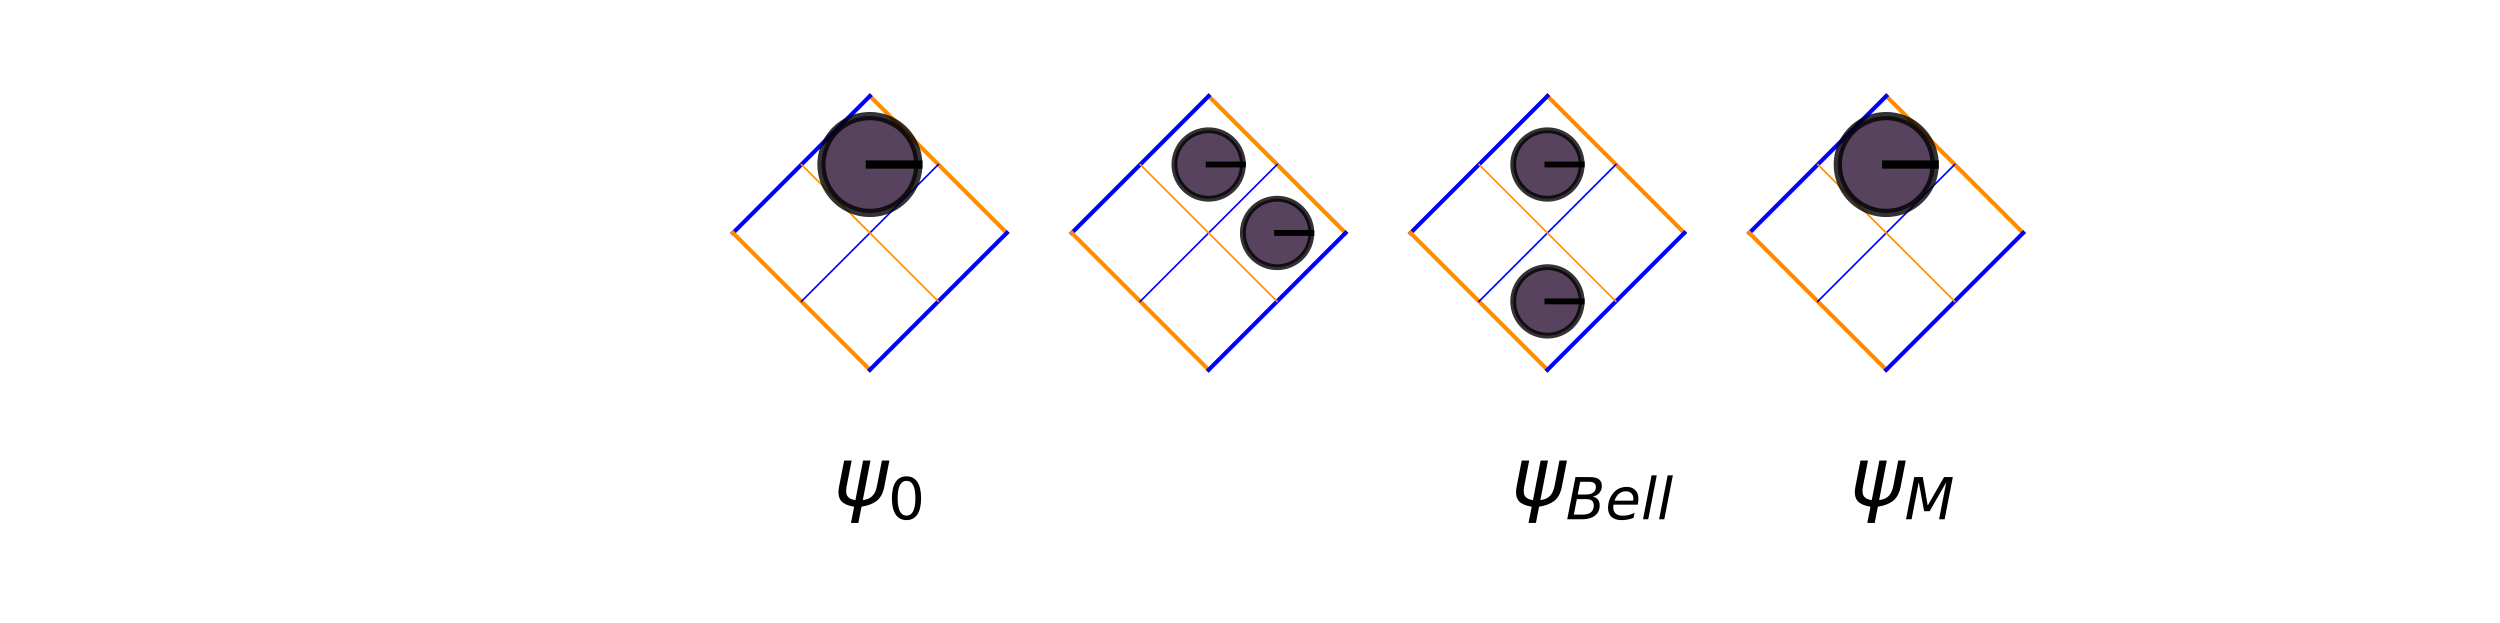
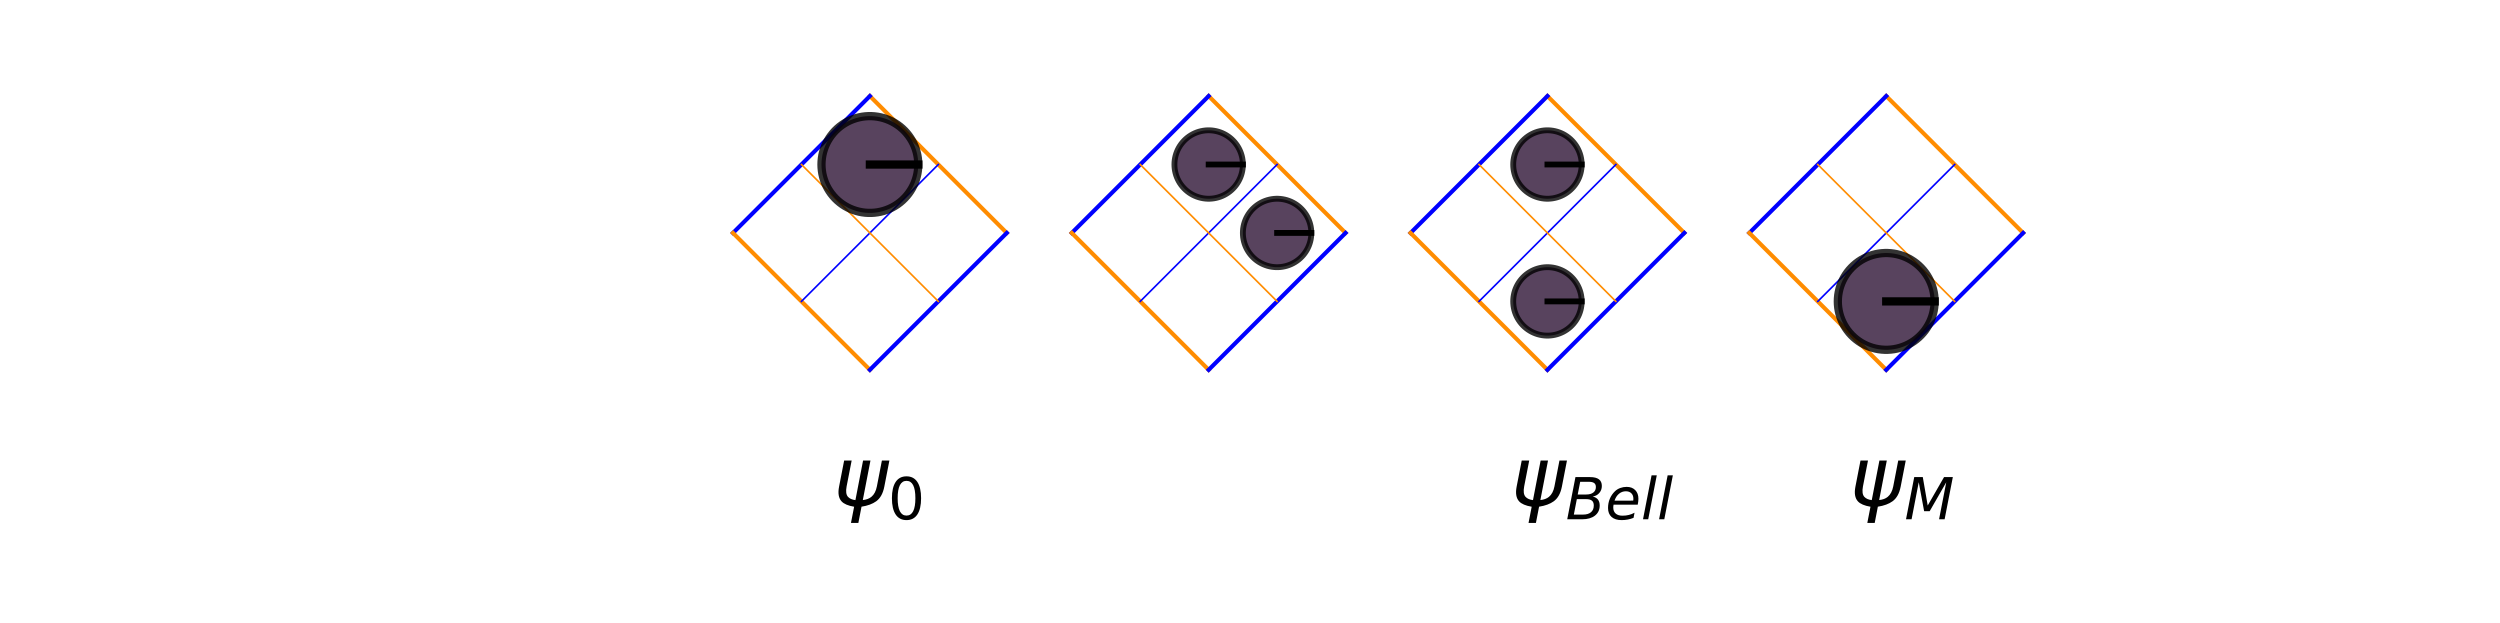
<svg xmlns="http://www.w3.org/2000/svg" xmlns:xlink="http://www.w3.org/1999/xlink" height="75.3pt" version="1.1" viewBox="0 0 302.4 75.3" width="302.4pt">
  <defs>
    <style type="text/css">*{stroke-linecap:butt;stroke-linejoin:round;}</style>
  </defs>
  <g id="figure_1">
    <g id="patch_1">
      <path d="M 0 75.3  L 302.4 75.3  L 302.4 0  L 0 0  z " style="fill:none;" />
    </g>
    <g id="axes_1">
      <g id="line2d_1">
-         <path clip-path="url(#p2b86198933)" d="M 121.778 28.178  L 105.22 11.62  " style="fill:none;stroke:#ff8c00;stroke-linecap:square;stroke-width:0.5;" />
+         <path clip-path="url(#p9f65db9596)" d="M 121.778 28.178  L 105.22 11.62  " style="fill:none;stroke:#ff8c00;stroke-linecap:square;stroke-width:0.5;" />
      </g>
      <g id="line2d_2">
-         <path clip-path="url(#p2b86198933)" d="M 105.22 11.62  L 88.662 28.178  " style="fill:none;stroke:#0000ff;stroke-linecap:square;stroke-width:0.5;" />
+         <path clip-path="url(#p9f65db9596)" d="M 105.22 11.62  L 88.662 28.178  " style="fill:none;stroke:#0000ff;stroke-linecap:square;stroke-width:0.5;" />
      </g>
      <g id="line2d_3">
-         <path clip-path="url(#p2b86198933)" d="M 88.662 28.178  L 105.22 44.736  " style="fill:none;stroke:#ff8c00;stroke-linecap:square;stroke-width:0.5;" />
+         <path clip-path="url(#p9f65db9596)" d="M 88.662 28.178  L 105.22 44.736  " style="fill:none;stroke:#ff8c00;stroke-linecap:square;stroke-width:0.5;" />
      </g>
      <g id="line2d_4">
-         <path clip-path="url(#p2b86198933)" d="M 105.22 44.736  L 121.778 28.178  " style="fill:none;stroke:#0000ff;stroke-linecap:square;stroke-width:0.5;" />
+         <path clip-path="url(#p9f65db9596)" d="M 105.22 44.736  L 121.778 28.178  " style="fill:none;stroke:#0000ff;stroke-linecap:square;stroke-width:0.5;" />
      </g>
      <g id="line2d_5">
-         <path clip-path="url(#p2b86198933)" d="M 113.499 19.899  L 96.941 36.457  " style="fill:none;stroke:#0000ff;stroke-linecap:square;stroke-width:0.2;" />
+         <path clip-path="url(#p9f65db9596)" d="M 113.499 19.899  L 96.941 36.457  " style="fill:none;stroke:#0000ff;stroke-linecap:square;stroke-width:0.2;" />
      </g>
      <g id="line2d_6">
-         <path clip-path="url(#p2b86198933)" d="M 96.941 19.899  L 113.499 36.457  " style="fill:none;stroke:#ff8c00;stroke-linecap:square;stroke-width:0.2;" />
+         <path clip-path="url(#p9f65db9596)" d="M 96.941 19.899  L 113.499 36.457  " style="fill:none;stroke:#ff8c00;stroke-linecap:square;stroke-width:0.2;" />
      </g>
      <g id="line2d_7">
-         <path clip-path="url(#p2b86198933)" d="M 100.829 63.303  " style="fill:none;stroke:#1f77b4;stroke-linecap:square;stroke-opacity:0;stroke-width:1.5;" />
+         <path clip-path="url(#p9f65db9596)" d="M 100.829 63.303  " style="fill:none;stroke:#1f77b4;stroke-linecap:square;stroke-opacity:0;stroke-width:1.5;" />
      </g>
      <g id="line2d_8">
-         <path clip-path="url(#p2b86198933)" d="M 162.757 28.178  L 146.199 11.62  " style="fill:none;stroke:#ff8c00;stroke-linecap:square;stroke-width:0.5;" />
+         <path clip-path="url(#p9f65db9596)" d="M 162.757 28.178  L 146.199 11.62  " style="fill:none;stroke:#ff8c00;stroke-linecap:square;stroke-width:0.5;" />
      </g>
      <g id="line2d_9">
-         <path clip-path="url(#p2b86198933)" d="M 146.199 11.62  L 129.641 28.178  " style="fill:none;stroke:#0000ff;stroke-linecap:square;stroke-width:0.5;" />
+         <path clip-path="url(#p9f65db9596)" d="M 146.199 11.62  L 129.641 28.178  " style="fill:none;stroke:#0000ff;stroke-linecap:square;stroke-width:0.5;" />
      </g>
      <g id="line2d_10">
-         <path clip-path="url(#p2b86198933)" d="M 129.641 28.178  L 146.199 44.736  " style="fill:none;stroke:#ff8c00;stroke-linecap:square;stroke-width:0.5;" />
+         <path clip-path="url(#p9f65db9596)" d="M 129.641 28.178  L 146.199 44.736  " style="fill:none;stroke:#ff8c00;stroke-linecap:square;stroke-width:0.5;" />
      </g>
      <g id="line2d_11">
-         <path clip-path="url(#p2b86198933)" d="M 146.199 44.736  L 162.757 28.178  " style="fill:none;stroke:#0000ff;stroke-linecap:square;stroke-width:0.5;" />
+         <path clip-path="url(#p9f65db9596)" d="M 146.199 44.736  L 162.757 28.178  " style="fill:none;stroke:#0000ff;stroke-linecap:square;stroke-width:0.5;" />
      </g>
      <g id="line2d_12">
-         <path clip-path="url(#p2b86198933)" d="M 154.478 19.899  L 137.92 36.457  " style="fill:none;stroke:#0000ff;stroke-linecap:square;stroke-width:0.2;" />
+         <path clip-path="url(#p9f65db9596)" d="M 154.478 19.899  L 137.92 36.457  " style="fill:none;stroke:#0000ff;stroke-linecap:square;stroke-width:0.2;" />
      </g>
      <g id="line2d_13">
-         <path clip-path="url(#p2b86198933)" d="M 137.92 19.899  L 154.478 36.457  " style="fill:none;stroke:#ff8c00;stroke-linecap:square;stroke-width:0.2;" />
+         <path clip-path="url(#p9f65db9596)" d="M 137.92 19.899  L 154.478 36.457  " style="fill:none;stroke:#ff8c00;stroke-linecap:square;stroke-width:0.2;" />
      </g>
      <g id="line2d_14">
-         <path clip-path="url(#p2b86198933)" d="M 141.808 63.303  " style="fill:none;stroke:#ff7f0e;stroke-linecap:square;stroke-opacity:0;stroke-width:1.5;" />
+         <path clip-path="url(#p9f65db9596)" d="M 141.808 63.303  " style="fill:none;stroke:#ff7f0e;stroke-linecap:square;stroke-opacity:0;stroke-width:1.5;" />
      </g>
      <g id="line2d_15">
-         <path clip-path="url(#p2b86198933)" d="M 203.736 28.178  L 187.178 11.62  " style="fill:none;stroke:#ff8c00;stroke-linecap:square;stroke-width:0.5;" />
+         <path clip-path="url(#p9f65db9596)" d="M 203.736 28.178  L 187.178 11.62  " style="fill:none;stroke:#ff8c00;stroke-linecap:square;stroke-width:0.5;" />
      </g>
      <g id="line2d_16">
-         <path clip-path="url(#p2b86198933)" d="M 187.178 11.62  L 170.62 28.178  " style="fill:none;stroke:#0000ff;stroke-linecap:square;stroke-width:0.5;" />
+         <path clip-path="url(#p9f65db9596)" d="M 187.178 11.62  L 170.62 28.178  " style="fill:none;stroke:#0000ff;stroke-linecap:square;stroke-width:0.5;" />
      </g>
      <g id="line2d_17">
-         <path clip-path="url(#p2b86198933)" d="M 170.62 28.178  L 187.178 44.736  " style="fill:none;stroke:#ff8c00;stroke-linecap:square;stroke-width:0.5;" />
+         <path clip-path="url(#p9f65db9596)" d="M 170.62 28.178  L 187.178 44.736  " style="fill:none;stroke:#ff8c00;stroke-linecap:square;stroke-width:0.5;" />
      </g>
      <g id="line2d_18">
-         <path clip-path="url(#p2b86198933)" d="M 187.178 44.736  L 203.736 28.178  " style="fill:none;stroke:#0000ff;stroke-linecap:square;stroke-width:0.5;" />
+         <path clip-path="url(#p9f65db9596)" d="M 187.178 44.736  L 203.736 28.178  " style="fill:none;stroke:#0000ff;stroke-linecap:square;stroke-width:0.5;" />
      </g>
      <g id="line2d_19">
-         <path clip-path="url(#p2b86198933)" d="M 195.457 19.899  L 178.899 36.457  " style="fill:none;stroke:#0000ff;stroke-linecap:square;stroke-width:0.2;" />
+         <path clip-path="url(#p9f65db9596)" d="M 195.457 19.899  L 178.899 36.457  " style="fill:none;stroke:#0000ff;stroke-linecap:square;stroke-width:0.2;" />
      </g>
      <g id="line2d_20">
-         <path clip-path="url(#p2b86198933)" d="M 178.899 19.899  L 195.457 36.457  " style="fill:none;stroke:#ff8c00;stroke-linecap:square;stroke-width:0.2;" />
+         <path clip-path="url(#p9f65db9596)" d="M 178.899 19.899  L 195.457 36.457  " style="fill:none;stroke:#ff8c00;stroke-linecap:square;stroke-width:0.2;" />
      </g>
      <g id="line2d_21">
-         <path clip-path="url(#p2b86198933)" d="M 182.787 63.303  " style="fill:none;stroke:#2ca02c;stroke-linecap:square;stroke-opacity:0;stroke-width:1.5;" />
+         <path clip-path="url(#p9f65db9596)" d="M 182.787 63.303  " style="fill:none;stroke:#2ca02c;stroke-linecap:square;stroke-opacity:0;stroke-width:1.5;" />
      </g>
      <g id="line2d_22">
-         <path clip-path="url(#p2b86198933)" d="M 244.715 28.178  L 228.157 11.62  " style="fill:none;stroke:#ff8c00;stroke-linecap:square;stroke-width:0.5;" />
+         <path clip-path="url(#p9f65db9596)" d="M 244.715 28.178  L 228.157 11.62  " style="fill:none;stroke:#ff8c00;stroke-linecap:square;stroke-width:0.5;" />
      </g>
      <g id="line2d_23">
-         <path clip-path="url(#p2b86198933)" d="M 228.157 11.62  L 211.599 28.178  " style="fill:none;stroke:#0000ff;stroke-linecap:square;stroke-width:0.5;" />
+         <path clip-path="url(#p9f65db9596)" d="M 228.157 11.62  L 211.599 28.178  " style="fill:none;stroke:#0000ff;stroke-linecap:square;stroke-width:0.5;" />
      </g>
      <g id="line2d_24">
-         <path clip-path="url(#p2b86198933)" d="M 211.599 28.178  L 228.157 44.736  " style="fill:none;stroke:#ff8c00;stroke-linecap:square;stroke-width:0.5;" />
+         <path clip-path="url(#p9f65db9596)" d="M 211.599 28.178  L 228.157 44.736  " style="fill:none;stroke:#ff8c00;stroke-linecap:square;stroke-width:0.5;" />
      </g>
      <g id="line2d_25">
-         <path clip-path="url(#p2b86198933)" d="M 228.157 44.736  L 244.715 28.178  " style="fill:none;stroke:#0000ff;stroke-linecap:square;stroke-width:0.5;" />
+         <path clip-path="url(#p9f65db9596)" d="M 228.157 44.736  L 244.715 28.178  " style="fill:none;stroke:#0000ff;stroke-linecap:square;stroke-width:0.5;" />
      </g>
      <g id="line2d_26">
-         <path clip-path="url(#p2b86198933)" d="M 236.436 19.899  L 219.878 36.457  " style="fill:none;stroke:#0000ff;stroke-linecap:square;stroke-width:0.2;" />
+         <path clip-path="url(#p9f65db9596)" d="M 236.436 19.899  L 219.878 36.457  " style="fill:none;stroke:#0000ff;stroke-linecap:square;stroke-width:0.2;" />
      </g>
      <g id="line2d_27">
-         <path clip-path="url(#p2b86198933)" d="M 219.878 19.899  L 236.436 36.457  " style="fill:none;stroke:#ff8c00;stroke-linecap:square;stroke-width:0.2;" />
+         <path clip-path="url(#p9f65db9596)" d="M 219.878 19.899  L 236.436 36.457  " style="fill:none;stroke:#ff8c00;stroke-linecap:square;stroke-width:0.2;" />
      </g>
      <g id="line2d_28">
-         <path clip-path="url(#p2b86198933)" d="M 223.766 63.303  " style="fill:none;stroke:#d62728;stroke-linecap:square;stroke-opacity:0;stroke-width:1.5;" />
+         <path clip-path="url(#p9f65db9596)" d="M 223.766 63.303  " style="fill:none;stroke:#d62728;stroke-linecap:square;stroke-opacity:0;stroke-width:1.5;" />
      </g>
      <g id="text_1">
        <g transform="translate(100.8291 61.20308)scale(0.1 -0.1)">
          <defs>
            <path d="M 24.859 -1.219  Q 13.922 0.594 9.625 5.328  Q 4.344 11.141 6.641 23  L 12.797 54.688  L 21.875 54.688  L 15.766 23.344  Q 14.062 14.406 17.484 10.688  Q 20.516 7.469 26.422 6.781  L 35.688 54.688  L 44.625 54.688  L 35.359 6.844  Q 41.891 7.516 45.75 10.75  Q 50.734 14.844 52.391 23.391  L 58.453 54.688  L 67.531 54.688  L 61.375 23.047  Q 58.984 10.75 51.562 5.375  Q 44.875 0.531 33.797 -1.172  L 29.984 -20.797  L 21.047 -20.797  z " id="DejaVuSans-Oblique-968" />
            <path d="M 31.781 66.406  Q 24.172 66.406 20.328 58.906  Q 16.5 51.422 16.5 36.375  Q 16.5 21.391 20.328 13.891  Q 24.172 6.391 31.781 6.391  Q 39.453 6.391 43.281 13.891  Q 47.125 21.391 47.125 36.375  Q 47.125 51.422 43.281 58.906  Q 39.453 66.406 31.781 66.406  z M 31.781 74.219  Q 44.047 74.219 50.516 64.516  Q 56.984 54.828 56.984 36.375  Q 56.984 17.969 50.516 8.266  Q 44.047 -1.422 31.781 -1.422  Q 19.531 -1.422 13.062 8.266  Q 6.594 17.969 6.594 36.375  Q 6.594 54.828 13.062 64.516  Q 19.531 74.219 31.781 74.219  z " id="DejaVuSans-48" />
          </defs>
          <use transform="translate(0 0.3125)" xlink:href="#DejaVuSans-Oblique-968" />
          <use transform="translate(65.9668 -16.09375)scale(0.7)" xlink:href="#DejaVuSans-48" />
        </g>
      </g>
      <g id="text_2">
        <g transform="translate(182.7872 61.20308)scale(0.1 -0.1)">
          <defs>
            <path d="M 16.891 72.906  L 42.094 72.906  Q 52.344 72.906 57.422 69.094  Q 62.5 65.281 62.5 57.625  Q 62.5 50.594 58.125 45.484  Q 53.766 40.375 46.688 39.312  Q 52.734 37.938 55.766 34.078  Q 58.797 30.219 58.797 23.781  Q 58.797 12.797 50.656 6.391  Q 42.531 0 28.422 0  L 2.688 0  z M 19.281 34.812  L 14.109 8.109  L 29.984 8.109  Q 38.922 8.109 43.75 12.203  Q 48.578 16.312 48.578 23.781  Q 48.578 29.547 45.375 32.172  Q 42.188 34.812 35.109 34.812  z M 25.094 64.797  L 20.797 42.828  L 35.5 42.828  Q 43.359 42.828 47.781 46.234  Q 52.203 49.656 52.203 55.719  Q 52.203 60.453 49.219 62.625  Q 46.234 64.797 39.703 64.797  z " id="DejaVuSans-Oblique-66" />
            <path d="M 48.094 32.234  Q 48.25 33.016 48.312 33.844  Q 48.391 34.672 48.391 35.5  Q 48.391 41.453 44.891 44.922  Q 41.406 48.391 35.406 48.391  Q 28.719 48.391 23.578 44.156  Q 18.453 39.938 15.828 32.172  z M 55.906 25.203  L 14.109 25.203  Q 13.812 23.344 13.719 22.266  Q 13.625 21.188 13.625 20.406  Q 13.625 13.625 17.797 9.906  Q 21.969 6.203 29.594 6.203  Q 35.453 6.203 40.672 7.516  Q 45.906 8.844 50.391 11.375  L 48.688 2.484  Q 43.844 0.531 38.688 -0.438  Q 33.547 -1.422 28.219 -1.422  Q 16.844 -1.422 10.719 4.016  Q 4.594 9.469 4.594 19.484  Q 4.594 28.031 7.641 35.375  Q 10.688 42.719 16.609 48.484  Q 20.406 52.094 25.656 54.047  Q 30.906 56 36.812 56  Q 46.094 56 51.578 50.438  Q 57.078 44.875 57.078 35.5  Q 57.078 33.25 56.781 30.688  Q 56.5 28.125 55.906 25.203  z " id="DejaVuSans-Oblique-101" />
            <path d="M 18.312 75.984  L 27.297 75.984  L 12.5 0  L 3.516 0  z " id="DejaVuSans-Oblique-108" />
          </defs>
          <use transform="translate(0 0.3125)" xlink:href="#DejaVuSans-Oblique-968" />
          <use transform="translate(65.9668 -16.09375)scale(0.7)" xlink:href="#DejaVuSans-Oblique-66" />
          <use transform="translate(113.9893 -16.09375)scale(0.7)" xlink:href="#DejaVuSans-Oblique-101" />
          <use transform="translate(157.0557 -16.09375)scale(0.7)" xlink:href="#DejaVuSans-Oblique-108" />
          <use transform="translate(176.5039 -16.09375)scale(0.7)" xlink:href="#DejaVuSans-Oblique-108" />
        </g>
      </g>
      <g id="text_3">
        <g transform="translate(223.7663 61.20308)scale(0.1 -0.1)">
          <defs>
            <path d="M 16.891 72.906  L 31.688 72.906  L 40.188 23.781  L 68.406 72.906  L 83.594 72.906  L 69.391 0  L 59.812 0  L 72.219 63.922  L 43.609 14.016  L 33.984 14.016  L 24.703 64.109  L 12.312 0  L 2.688 0  z " id="DejaVuSans-Oblique-77" />
          </defs>
          <use transform="translate(0 0.3125)" xlink:href="#DejaVuSans-Oblique-968" />
          <use transform="translate(65.9668 -16.09375)scale(0.7)" xlink:href="#DejaVuSans-Oblique-77" />
        </g>
      </g>
      <g id="PolyCollection_1">
        <defs>
-           <path d="M 111.074 -55.401  L 111.074 -55.401  L 111.062 -55.776  L 111.026 -56.149  L 110.966 -56.52  L 110.882 -56.885  L 110.776 -57.245  L 110.646 -57.597  L 110.494 -57.941  L 110.321 -58.273  L 110.126 -58.594  L 109.911 -58.902  L 109.677 -59.195  L 109.425 -59.473  L 109.155 -59.734  L 108.87 -59.978  L 108.569 -60.202  L 108.254 -60.407  L 107.927 -60.591  L 107.589 -60.754  L 107.242 -60.894  L 106.885 -61.013  L 106.522 -61.108  L 106.154 -61.18  L 105.782 -61.228  L 105.407 -61.252  L 105.032 -61.252  L 104.658 -61.228  L 104.285 -61.18  L 103.917 -61.108  L 103.554 -61.013  L 103.198 -60.894  L 102.85 -60.754  L 102.512 -60.591  L 102.185 -60.407  L 101.87 -60.202  L 101.57 -59.978  L 101.284 -59.734  L 101.014 -59.473  L 100.762 -59.195  L 100.528 -58.902  L 100.313 -58.594  L 100.119 -58.273  L 99.945 -57.941  L 99.793 -57.597  L 99.664 -57.245  L 99.557 -56.885  L 99.473 -56.52  L 99.414 -56.149  L 99.378 -55.776  L 99.366 -55.401  L 99.366 -55.401  L 99.366 -55.401  L 99.378 -55.025  L 99.414 -54.652  L 99.473 -54.281  L 99.557 -53.916  L 99.664 -53.556  L 99.793 -53.204  L 99.945 -52.861  L 100.119 -52.528  L 100.313 -52.207  L 100.528 -51.899  L 100.762 -51.606  L 101.014 -51.328  L 101.284 -51.067  L 101.57 -50.824  L 101.87 -50.599  L 102.185 -50.394  L 102.512 -50.21  L 102.85 -50.047  L 103.198 -49.907  L 103.554 -49.788  L 103.917 -49.693  L 104.285 -49.621  L 104.658 -49.573  L 105.032 -49.549  L 105.407 -49.549  L 105.782 -49.573  L 106.154 -49.621  L 106.522 -49.693  L 106.885 -49.788  L 107.242 -49.907  L 107.589 -50.047  L 107.927 -50.21  L 108.254 -50.394  L 108.569 -50.599  L 108.87 -50.824  L 109.155 -51.067  L 109.425 -51.328  L 109.677 -51.606  L 109.911 -51.899  L 110.126 -52.207  L 110.321 -52.528  L 110.494 -52.861  L 110.646 -53.204  L 110.776 -53.556  L 110.882 -53.916  L 110.966 -54.281  L 111.026 -54.652  L 111.062 -55.025  L 111.074 -55.401  z " id="mef16eb9756" style="stroke:#000000;stroke-opacity:0.8;" />
-         </defs>
-         <g clip-path="url(#p2b86198933)">
-           <use style="fill:#2f1436;fill-opacity:0.8;stroke:#000000;stroke-opacity:0.8;" x="0" xlink:href="#mef16eb9756" y="75.3" />
+           <path d="M 111.074 -55.401  L 111.074 -55.401  L 111.062 -55.776  L 111.026 -56.149  L 110.966 -56.52  L 110.882 -56.885  L 110.776 -57.245  L 110.646 -57.597  L 110.494 -57.941  L 110.321 -58.273  L 110.126 -58.594  L 109.911 -58.902  L 109.677 -59.195  L 109.425 -59.473  L 109.155 -59.734  L 108.87 -59.978  L 108.569 -60.202  L 108.254 -60.407  L 107.927 -60.591  L 107.589 -60.754  L 107.242 -60.894  L 106.885 -61.013  L 106.522 -61.108  L 106.154 -61.18  L 105.782 -61.228  L 105.407 -61.252  L 105.032 -61.252  L 104.658 -61.228  L 104.285 -61.18  L 103.917 -61.108  L 103.554 -61.013  L 103.198 -60.894  L 102.85 -60.754  L 102.512 -60.591  L 102.185 -60.407  L 101.87 -60.202  L 101.57 -59.978  L 101.284 -59.734  L 101.014 -59.473  L 100.762 -59.195  L 100.528 -58.902  L 100.313 -58.594  L 100.119 -58.273  L 99.945 -57.941  L 99.793 -57.597  L 99.664 -57.245  L 99.557 -56.885  L 99.473 -56.52  L 99.414 -56.149  L 99.378 -55.776  L 99.366 -55.401  L 99.366 -55.401  L 99.366 -55.401  L 99.378 -55.025  L 99.414 -54.652  L 99.473 -54.281  L 99.557 -53.916  L 99.664 -53.556  L 99.793 -53.204  L 99.945 -52.861  L 100.119 -52.528  L 100.313 -52.207  L 100.528 -51.899  L 100.762 -51.606  L 101.014 -51.328  L 101.284 -51.067  L 101.57 -50.824  L 101.87 -50.599  L 102.185 -50.394  L 102.512 -50.21  L 102.85 -50.047  L 103.198 -49.907  L 103.554 -49.788  L 103.917 -49.693  L 104.285 -49.621  L 104.658 -49.573  L 105.032 -49.549  L 105.407 -49.549  L 105.782 -49.573  L 106.154 -49.621  L 106.522 -49.693  L 106.885 -49.788  L 107.242 -49.907  L 107.589 -50.047  L 107.927 -50.21  L 108.254 -50.394  L 108.569 -50.599  L 108.87 -50.824  L 109.155 -51.067  L 109.425 -51.328  L 109.677 -51.606  L 109.911 -51.899  L 110.126 -52.207  L 110.321 -52.528  L 110.494 -52.861  L 110.646 -53.204  L 110.776 -53.556  L 110.882 -53.916  L 110.966 -54.281  L 111.026 -54.652  L 111.062 -55.025  L 111.074 -55.401  z " id="mc78c58bd18" style="stroke:#000000;stroke-opacity:0.8;" />
+         </defs>
+         <g clip-path="url(#p9f65db9596)">
+           <use style="fill:#2f1436;fill-opacity:0.8;stroke:#000000;stroke-opacity:0.8;" x="0" xlink:href="#mc78c58bd18" y="75.3" />
        </g>
      </g>
      <g id="PolyCollection_2">
        <defs>
-           <path d="M 150.338 -55.401  L 150.338 -55.401  L 150.33 -55.666  L 150.304 -55.93  L 150.262 -56.192  L 150.203 -56.451  L 150.127 -56.705  L 150.036 -56.954  L 149.928 -57.197  L 149.806 -57.432  L 149.668 -57.659  L 149.516 -57.876  L 149.351 -58.084  L 149.172 -58.28  L 148.982 -58.465  L 148.78 -58.637  L 148.567 -58.796  L 148.345 -58.94  L 148.113 -59.071  L 147.874 -59.186  L 147.628 -59.285  L 147.377 -59.369  L 147.12 -59.436  L 146.859 -59.487  L 146.596 -59.521  L 146.331 -59.538  L 146.066 -59.538  L 145.801 -59.521  L 145.538 -59.487  L 145.278 -59.436  L 145.021 -59.369  L 144.769 -59.285  L 144.523 -59.186  L 144.284 -59.071  L 144.053 -58.94  L 143.83 -58.796  L 143.618 -58.637  L 143.416 -58.465  L 143.225 -58.28  L 143.047 -58.084  L 142.881 -57.876  L 142.729 -57.659  L 142.592 -57.432  L 142.469 -57.197  L 142.362 -56.954  L 142.27 -56.705  L 142.195 -56.451  L 142.136 -56.192  L 142.093 -55.93  L 142.068 -55.666  L 142.059 -55.401  L 142.059 -55.401  L 142.059 -55.401  L 142.068 -55.135  L 142.093 -54.871  L 142.136 -54.609  L 142.195 -54.351  L 142.27 -54.096  L 142.362 -53.847  L 142.469 -53.604  L 142.592 -53.369  L 142.729 -53.142  L 142.881 -52.925  L 143.047 -52.717  L 143.225 -52.521  L 143.416 -52.336  L 143.618 -52.164  L 143.83 -52.005  L 144.053 -51.861  L 144.284 -51.73  L 144.523 -51.615  L 144.769 -51.516  L 145.021 -51.432  L 145.278 -51.365  L 145.538 -51.314  L 145.801 -51.28  L 146.066 -51.263  L 146.331 -51.263  L 146.596 -51.28  L 146.859 -51.314  L 147.12 -51.365  L 147.377 -51.432  L 147.628 -51.516  L 147.874 -51.615  L 148.113 -51.73  L 148.345 -51.861  L 148.567 -52.005  L 148.78 -52.164  L 148.982 -52.336  L 149.172 -52.521  L 149.351 -52.717  L 149.516 -52.925  L 149.668 -53.142  L 149.806 -53.369  L 149.928 -53.604  L 150.036 -53.847  L 150.127 -54.096  L 150.203 -54.351  L 150.262 -54.609  L 150.304 -54.871  L 150.33 -55.135  L 150.338 -55.401  z " id="m1e3e61d9cd" style="stroke:#000000;stroke-opacity:0.8;stroke-width:0.707;" />
-         </defs>
-         <g clip-path="url(#p2b86198933)">
-           <use style="fill:#2f1436;fill-opacity:0.8;stroke:#000000;stroke-opacity:0.8;stroke-width:0.707;" x="0" xlink:href="#m1e3e61d9cd" y="75.3" />
+           <path d="M 150.338 -55.401  L 150.338 -55.401  L 150.33 -55.666  L 150.304 -55.93  L 150.262 -56.192  L 150.203 -56.451  L 150.127 -56.705  L 150.036 -56.954  L 149.928 -57.197  L 149.806 -57.432  L 149.668 -57.659  L 149.516 -57.876  L 149.351 -58.084  L 149.172 -58.28  L 148.982 -58.465  L 148.78 -58.637  L 148.567 -58.796  L 148.345 -58.94  L 148.113 -59.071  L 147.874 -59.186  L 147.628 -59.285  L 147.377 -59.369  L 147.12 -59.436  L 146.859 -59.487  L 146.596 -59.521  L 146.331 -59.538  L 146.066 -59.538  L 145.801 -59.521  L 145.538 -59.487  L 145.278 -59.436  L 145.021 -59.369  L 144.769 -59.285  L 144.523 -59.186  L 144.284 -59.071  L 144.053 -58.94  L 143.83 -58.796  L 143.618 -58.637  L 143.416 -58.465  L 143.225 -58.28  L 143.047 -58.084  L 142.881 -57.876  L 142.729 -57.659  L 142.592 -57.432  L 142.469 -57.197  L 142.362 -56.954  L 142.27 -56.705  L 142.195 -56.451  L 142.136 -56.192  L 142.093 -55.93  L 142.068 -55.666  L 142.059 -55.401  L 142.059 -55.401  L 142.059 -55.401  L 142.068 -55.135  L 142.093 -54.871  L 142.136 -54.609  L 142.195 -54.351  L 142.27 -54.096  L 142.362 -53.847  L 142.469 -53.604  L 142.592 -53.369  L 142.729 -53.142  L 142.881 -52.925  L 143.047 -52.717  L 143.225 -52.521  L 143.416 -52.336  L 143.618 -52.164  L 143.83 -52.005  L 144.053 -51.861  L 144.284 -51.73  L 144.523 -51.615  L 144.769 -51.516  L 145.021 -51.432  L 145.278 -51.365  L 145.538 -51.314  L 145.801 -51.28  L 146.066 -51.263  L 146.331 -51.263  L 146.596 -51.28  L 146.859 -51.314  L 147.12 -51.365  L 147.377 -51.432  L 147.628 -51.516  L 147.874 -51.615  L 148.113 -51.73  L 148.345 -51.861  L 148.567 -52.005  L 148.78 -52.164  L 148.982 -52.336  L 149.172 -52.521  L 149.351 -52.717  L 149.516 -52.925  L 149.668 -53.142  L 149.806 -53.369  L 149.928 -53.604  L 150.036 -53.847  L 150.127 -54.096  L 150.203 -54.351  L 150.262 -54.609  L 150.304 -54.871  L 150.33 -55.135  L 150.338 -55.401  z " id="mac18989270" style="stroke:#000000;stroke-opacity:0.8;stroke-width:0.707;" />
+         </defs>
+         <g clip-path="url(#p9f65db9596)">
+           <use style="fill:#2f1436;fill-opacity:0.8;stroke:#000000;stroke-opacity:0.8;stroke-width:0.707;" x="0" xlink:href="#mac18989270" y="75.3" />
        </g>
      </g>
      <g id="PolyCollection_3">
        <defs>
-           <path d="M 158.617 -47.122  L 158.617 -47.122  L 158.609 -47.387  L 158.583 -47.651  L 158.541 -47.913  L 158.482 -48.172  L 158.406 -48.426  L 158.315 -48.675  L 158.207 -48.918  L 158.085 -49.153  L 157.947 -49.38  L 157.795 -49.597  L 157.63 -49.805  L 157.451 -50.001  L 157.261 -50.186  L 157.059 -50.358  L 156.846 -50.517  L 156.624 -50.661  L 156.392 -50.792  L 156.153 -50.907  L 155.907 -51.006  L 155.656 -51.09  L 155.399 -51.157  L 155.138 -51.208  L 154.875 -51.242  L 154.61 -51.259  L 154.345 -51.259  L 154.08 -51.242  L 153.817 -51.208  L 153.557 -51.157  L 153.3 -51.09  L 153.048 -51.006  L 152.802 -50.907  L 152.563 -50.792  L 152.332 -50.661  L 152.11 -50.517  L 151.897 -50.358  L 151.695 -50.186  L 151.504 -50.001  L 151.326 -49.805  L 151.16 -49.597  L 151.009 -49.38  L 150.871 -49.153  L 150.748 -48.918  L 150.641 -48.675  L 150.549 -48.426  L 150.474 -48.172  L 150.415 -47.913  L 150.372 -47.651  L 150.347 -47.387  L 150.338 -47.122  L 150.338 -47.122  L 150.338 -47.122  L 150.347 -46.856  L 150.372 -46.592  L 150.415 -46.33  L 150.474 -46.072  L 150.549 -45.817  L 150.641 -45.568  L 150.748 -45.325  L 150.871 -45.09  L 151.009 -44.863  L 151.16 -44.646  L 151.326 -44.438  L 151.504 -44.242  L 151.695 -44.057  L 151.897 -43.885  L 152.11 -43.726  L 152.332 -43.582  L 152.563 -43.451  L 152.802 -43.336  L 153.048 -43.237  L 153.3 -43.153  L 153.557 -43.086  L 153.817 -43.035  L 154.08 -43.001  L 154.345 -42.984  L 154.61 -42.984  L 154.875 -43.001  L 155.138 -43.035  L 155.399 -43.086  L 155.656 -43.153  L 155.907 -43.237  L 156.153 -43.336  L 156.392 -43.451  L 156.624 -43.582  L 156.846 -43.726  L 157.059 -43.885  L 157.261 -44.057  L 157.451 -44.242  L 157.63 -44.438  L 157.795 -44.646  L 157.947 -44.863  L 158.085 -45.09  L 158.207 -45.325  L 158.315 -45.568  L 158.406 -45.817  L 158.482 -46.072  L 158.541 -46.33  L 158.583 -46.592  L 158.609 -46.856  L 158.617 -47.122  z " id="mba8a357192" style="stroke:#000000;stroke-opacity:0.8;stroke-width:0.707;" />
-         </defs>
-         <g clip-path="url(#p2b86198933)">
-           <use style="fill:#2f1436;fill-opacity:0.8;stroke:#000000;stroke-opacity:0.8;stroke-width:0.707;" x="0" xlink:href="#mba8a357192" y="75.3" />
+           <path d="M 158.617 -47.122  L 158.617 -47.122  L 158.609 -47.387  L 158.583 -47.651  L 158.541 -47.913  L 158.482 -48.172  L 158.406 -48.426  L 158.315 -48.675  L 158.207 -48.918  L 158.085 -49.153  L 157.947 -49.38  L 157.795 -49.597  L 157.63 -49.805  L 157.451 -50.001  L 157.261 -50.186  L 157.059 -50.358  L 156.846 -50.517  L 156.624 -50.661  L 156.392 -50.792  L 156.153 -50.907  L 155.907 -51.006  L 155.656 -51.09  L 155.399 -51.157  L 155.138 -51.208  L 154.875 -51.242  L 154.61 -51.259  L 154.345 -51.259  L 154.08 -51.242  L 153.817 -51.208  L 153.557 -51.157  L 153.3 -51.09  L 153.048 -51.006  L 152.802 -50.907  L 152.563 -50.792  L 152.332 -50.661  L 152.11 -50.517  L 151.897 -50.358  L 151.695 -50.186  L 151.504 -50.001  L 151.326 -49.805  L 151.16 -49.597  L 151.009 -49.38  L 150.871 -49.153  L 150.748 -48.918  L 150.641 -48.675  L 150.549 -48.426  L 150.474 -48.172  L 150.415 -47.913  L 150.372 -47.651  L 150.347 -47.387  L 150.338 -47.122  L 150.338 -47.122  L 150.338 -47.122  L 150.347 -46.856  L 150.372 -46.592  L 150.415 -46.33  L 150.474 -46.072  L 150.549 -45.817  L 150.641 -45.568  L 150.748 -45.325  L 150.871 -45.09  L 151.009 -44.863  L 151.16 -44.646  L 151.326 -44.438  L 151.504 -44.242  L 151.695 -44.057  L 151.897 -43.885  L 152.11 -43.726  L 152.332 -43.582  L 152.563 -43.451  L 152.802 -43.336  L 153.048 -43.237  L 153.3 -43.153  L 153.557 -43.086  L 153.817 -43.035  L 154.08 -43.001  L 154.345 -42.984  L 154.61 -42.984  L 154.875 -43.001  L 155.138 -43.035  L 155.399 -43.086  L 155.656 -43.153  L 155.907 -43.237  L 156.153 -43.336  L 156.392 -43.451  L 156.624 -43.582  L 156.846 -43.726  L 157.059 -43.885  L 157.261 -44.057  L 157.451 -44.242  L 157.63 -44.438  L 157.795 -44.646  L 157.947 -44.863  L 158.085 -45.09  L 158.207 -45.325  L 158.315 -45.568  L 158.406 -45.817  L 158.482 -46.072  L 158.541 -46.33  L 158.583 -46.592  L 158.609 -46.856  L 158.617 -47.122  z " id="m89d43c4742" style="stroke:#000000;stroke-opacity:0.8;stroke-width:0.707;" />
+         </defs>
+         <g clip-path="url(#p9f65db9596)">
+           <use style="fill:#2f1436;fill-opacity:0.8;stroke:#000000;stroke-opacity:0.8;stroke-width:0.707;" x="0" xlink:href="#m89d43c4742" y="75.3" />
        </g>
      </g>
      <g id="PolyCollection_4">
        <defs>
-           <path d="M 191.317 -55.401  L 191.317 -55.401  L 191.309 -55.666  L 191.283 -55.93  L 191.241 -56.192  L 191.182 -56.451  L 191.106 -56.705  L 191.015 -56.954  L 190.907 -57.197  L 190.785 -57.432  L 190.647 -57.659  L 190.495 -57.876  L 190.33 -58.084  L 190.151 -58.28  L 189.961 -58.465  L 189.759 -58.637  L 189.546 -58.796  L 189.324 -58.94  L 189.093 -59.071  L 188.853 -59.186  L 188.607 -59.285  L 188.356 -59.369  L 188.099 -59.436  L 187.839 -59.487  L 187.575 -59.521  L 187.311 -59.538  L 187.045 -59.538  L 186.78 -59.521  L 186.517 -59.487  L 186.257 -59.436  L 186 -59.369  L 185.748 -59.285  L 185.502 -59.186  L 185.263 -59.071  L 185.032 -58.94  L 184.81 -58.796  L 184.597 -58.637  L 184.395 -58.465  L 184.204 -58.28  L 184.026 -58.084  L 183.86 -57.876  L 183.709 -57.659  L 183.571 -57.432  L 183.448 -57.197  L 183.341 -56.954  L 183.249 -56.705  L 183.174 -56.451  L 183.115 -56.192  L 183.072 -55.93  L 183.047 -55.666  L 183.038 -55.401  L 183.038 -55.401  L 183.038 -55.401  L 183.047 -55.135  L 183.072 -54.871  L 183.115 -54.609  L 183.174 -54.351  L 183.249 -54.096  L 183.341 -53.847  L 183.448 -53.604  L 183.571 -53.369  L 183.709 -53.142  L 183.86 -52.925  L 184.026 -52.717  L 184.204 -52.521  L 184.395 -52.336  L 184.597 -52.164  L 184.81 -52.005  L 185.032 -51.861  L 185.263 -51.73  L 185.502 -51.615  L 185.748 -51.516  L 186 -51.432  L 186.257 -51.365  L 186.517 -51.314  L 186.78 -51.28  L 187.045 -51.263  L 187.311 -51.263  L 187.575 -51.28  L 187.839 -51.314  L 188.099 -51.365  L 188.356 -51.432  L 188.607 -51.516  L 188.853 -51.615  L 189.093 -51.73  L 189.324 -51.861  L 189.546 -52.005  L 189.759 -52.164  L 189.961 -52.336  L 190.151 -52.521  L 190.33 -52.717  L 190.495 -52.925  L 190.647 -53.142  L 190.785 -53.369  L 190.907 -53.604  L 191.015 -53.847  L 191.106 -54.096  L 191.182 -54.351  L 191.241 -54.609  L 191.283 -54.871  L 191.309 -55.135  L 191.317 -55.401  z " id="m4e81136c0d" style="stroke:#000000;stroke-opacity:0.8;stroke-width:0.707;" />
-         </defs>
-         <g clip-path="url(#p2b86198933)">
-           <use style="fill:#2f1436;fill-opacity:0.8;stroke:#000000;stroke-opacity:0.8;stroke-width:0.707;" x="0" xlink:href="#m4e81136c0d" y="75.3" />
+           <path d="M 191.317 -55.401  L 191.317 -55.401  L 191.309 -55.666  L 191.283 -55.93  L 191.241 -56.192  L 191.182 -56.451  L 191.106 -56.705  L 191.015 -56.954  L 190.907 -57.197  L 190.785 -57.432  L 190.647 -57.659  L 190.495 -57.876  L 190.33 -58.084  L 190.151 -58.28  L 189.961 -58.465  L 189.759 -58.637  L 189.546 -58.796  L 189.324 -58.94  L 189.093 -59.071  L 188.853 -59.186  L 188.607 -59.285  L 188.356 -59.369  L 188.099 -59.436  L 187.839 -59.487  L 187.575 -59.521  L 187.311 -59.538  L 187.045 -59.538  L 186.78 -59.521  L 186.517 -59.487  L 186.257 -59.436  L 186 -59.369  L 185.748 -59.285  L 185.502 -59.186  L 185.263 -59.071  L 185.032 -58.94  L 184.81 -58.796  L 184.597 -58.637  L 184.395 -58.465  L 184.204 -58.28  L 184.026 -58.084  L 183.86 -57.876  L 183.709 -57.659  L 183.571 -57.432  L 183.448 -57.197  L 183.341 -56.954  L 183.249 -56.705  L 183.174 -56.451  L 183.115 -56.192  L 183.072 -55.93  L 183.047 -55.666  L 183.038 -55.401  L 183.038 -55.401  L 183.038 -55.401  L 183.047 -55.135  L 183.072 -54.871  L 183.115 -54.609  L 183.174 -54.351  L 183.249 -54.096  L 183.341 -53.847  L 183.448 -53.604  L 183.571 -53.369  L 183.709 -53.142  L 183.86 -52.925  L 184.026 -52.717  L 184.204 -52.521  L 184.395 -52.336  L 184.597 -52.164  L 184.81 -52.005  L 185.032 -51.861  L 185.263 -51.73  L 185.502 -51.615  L 185.748 -51.516  L 186 -51.432  L 186.257 -51.365  L 186.517 -51.314  L 186.78 -51.28  L 187.045 -51.263  L 187.311 -51.263  L 187.575 -51.28  L 187.839 -51.314  L 188.099 -51.365  L 188.356 -51.432  L 188.607 -51.516  L 188.853 -51.615  L 189.093 -51.73  L 189.324 -51.861  L 189.546 -52.005  L 189.759 -52.164  L 189.961 -52.336  L 190.151 -52.521  L 190.33 -52.717  L 190.495 -52.925  L 190.647 -53.142  L 190.785 -53.369  L 190.907 -53.604  L 191.015 -53.847  L 191.106 -54.096  L 191.182 -54.351  L 191.241 -54.609  L 191.283 -54.871  L 191.309 -55.135  L 191.317 -55.401  z " id="mc715ca3e7d" style="stroke:#000000;stroke-opacity:0.8;stroke-width:0.707;" />
+         </defs>
+         <g clip-path="url(#p9f65db9596)">
+           <use style="fill:#2f1436;fill-opacity:0.8;stroke:#000000;stroke-opacity:0.8;stroke-width:0.707;" x="0" xlink:href="#mc715ca3e7d" y="75.3" />
        </g>
      </g>
      <g id="PolyCollection_5">
        <defs>
-           <path d="M 191.317 -38.843  L 191.317 -38.843  L 191.309 -39.108  L 191.283 -39.372  L 191.241 -39.634  L 191.182 -39.893  L 191.106 -40.147  L 191.015 -40.396  L 190.907 -40.639  L 190.785 -40.874  L 190.647 -41.101  L 190.495 -41.318  L 190.33 -41.526  L 190.151 -41.722  L 189.961 -41.907  L 189.759 -42.079  L 189.546 -42.238  L 189.324 -42.382  L 189.093 -42.513  L 188.853 -42.628  L 188.607 -42.727  L 188.356 -42.811  L 188.099 -42.878  L 187.839 -42.929  L 187.575 -42.963  L 187.311 -42.98  L 187.045 -42.98  L 186.78 -42.963  L 186.517 -42.929  L 186.257 -42.878  L 186 -42.811  L 185.748 -42.727  L 185.502 -42.628  L 185.263 -42.513  L 185.032 -42.382  L 184.81 -42.238  L 184.597 -42.079  L 184.395 -41.907  L 184.204 -41.722  L 184.026 -41.526  L 183.86 -41.318  L 183.709 -41.101  L 183.571 -40.874  L 183.448 -40.639  L 183.341 -40.396  L 183.249 -40.147  L 183.174 -39.893  L 183.115 -39.634  L 183.072 -39.372  L 183.047 -39.108  L 183.038 -38.843  L 183.038 -38.843  L 183.038 -38.843  L 183.047 -38.577  L 183.072 -38.313  L 183.115 -38.051  L 183.174 -37.793  L 183.249 -37.538  L 183.341 -37.289  L 183.448 -37.046  L 183.571 -36.811  L 183.709 -36.584  L 183.86 -36.367  L 184.026 -36.159  L 184.204 -35.963  L 184.395 -35.778  L 184.597 -35.606  L 184.81 -35.447  L 185.032 -35.303  L 185.263 -35.172  L 185.502 -35.057  L 185.748 -34.958  L 186 -34.874  L 186.257 -34.807  L 186.517 -34.756  L 186.78 -34.722  L 187.045 -34.705  L 187.311 -34.705  L 187.575 -34.722  L 187.839 -34.756  L 188.099 -34.807  L 188.356 -34.874  L 188.607 -34.958  L 188.853 -35.057  L 189.093 -35.172  L 189.324 -35.303  L 189.546 -35.447  L 189.759 -35.606  L 189.961 -35.778  L 190.151 -35.963  L 190.33 -36.159  L 190.495 -36.367  L 190.647 -36.584  L 190.785 -36.811  L 190.907 -37.046  L 191.015 -37.289  L 191.106 -37.538  L 191.182 -37.793  L 191.241 -38.051  L 191.283 -38.313  L 191.309 -38.577  L 191.317 -38.843  z " id="mfe3bd821a3" style="stroke:#000000;stroke-opacity:0.8;stroke-width:0.707;" />
-         </defs>
-         <g clip-path="url(#p2b86198933)">
-           <use style="fill:#2f1436;fill-opacity:0.8;stroke:#000000;stroke-opacity:0.8;stroke-width:0.707;" x="0" xlink:href="#mfe3bd821a3" y="75.3" />
+           <path d="M 191.317 -38.843  L 191.317 -38.843  L 191.309 -39.108  L 191.283 -39.372  L 191.241 -39.634  L 191.182 -39.893  L 191.106 -40.147  L 191.015 -40.396  L 190.907 -40.639  L 190.785 -40.874  L 190.647 -41.101  L 190.495 -41.318  L 190.33 -41.526  L 190.151 -41.722  L 189.961 -41.907  L 189.759 -42.079  L 189.546 -42.238  L 189.324 -42.382  L 189.093 -42.513  L 188.853 -42.628  L 188.607 -42.727  L 188.356 -42.811  L 188.099 -42.878  L 187.839 -42.929  L 187.575 -42.963  L 187.311 -42.98  L 187.045 -42.98  L 186.78 -42.963  L 186.517 -42.929  L 186.257 -42.878  L 186 -42.811  L 185.748 -42.727  L 185.502 -42.628  L 185.263 -42.513  L 185.032 -42.382  L 184.81 -42.238  L 184.597 -42.079  L 184.395 -41.907  L 184.204 -41.722  L 184.026 -41.526  L 183.86 -41.318  L 183.709 -41.101  L 183.571 -40.874  L 183.448 -40.639  L 183.341 -40.396  L 183.249 -40.147  L 183.174 -39.893  L 183.115 -39.634  L 183.072 -39.372  L 183.047 -39.108  L 183.038 -38.843  L 183.038 -38.843  L 183.038 -38.843  L 183.047 -38.577  L 183.072 -38.313  L 183.115 -38.051  L 183.174 -37.793  L 183.249 -37.538  L 183.341 -37.289  L 183.448 -37.046  L 183.571 -36.811  L 183.709 -36.584  L 183.86 -36.367  L 184.026 -36.159  L 184.204 -35.963  L 184.395 -35.778  L 184.597 -35.606  L 184.81 -35.447  L 185.032 -35.303  L 185.263 -35.172  L 185.502 -35.057  L 185.748 -34.958  L 186 -34.874  L 186.257 -34.807  L 186.517 -34.756  L 186.78 -34.722  L 187.045 -34.705  L 187.311 -34.705  L 187.575 -34.722  L 187.839 -34.756  L 188.099 -34.807  L 188.356 -34.874  L 188.607 -34.958  L 188.853 -35.057  L 189.093 -35.172  L 189.324 -35.303  L 189.546 -35.447  L 189.759 -35.606  L 189.961 -35.778  L 190.151 -35.963  L 190.33 -36.159  L 190.495 -36.367  L 190.647 -36.584  L 190.785 -36.811  L 190.907 -37.046  L 191.015 -37.289  L 191.106 -37.538  L 191.182 -37.793  L 191.241 -38.051  L 191.283 -38.313  L 191.309 -38.577  L 191.317 -38.843  z " id="mf5c808a47f" style="stroke:#000000;stroke-opacity:0.8;stroke-width:0.707;" />
+         </defs>
+         <g clip-path="url(#p9f65db9596)">
+           <use style="fill:#2f1436;fill-opacity:0.8;stroke:#000000;stroke-opacity:0.8;stroke-width:0.707;" x="0" xlink:href="#mf5c808a47f" y="75.3" />
        </g>
      </g>
      <g id="PolyCollection_6">
        <defs>
-           <path d="M 234.011 -55.401  L 234.011 -55.401  L 233.999 -55.776  L 233.963 -56.149  L 233.903 -56.52  L 233.82 -56.885  L 233.713 -57.245  L 233.583 -57.597  L 233.431 -57.941  L 233.258 -58.273  L 233.063 -58.594  L 232.849 -58.902  L 232.615 -59.195  L 232.362 -59.473  L 232.093 -59.734  L 231.807 -59.978  L 231.506 -60.202  L 231.192 -60.407  L 230.865 -60.591  L 230.527 -60.754  L 230.179 -60.894  L 229.823 -61.013  L 229.46 -61.108  L 229.091 -61.18  L 228.719 -61.228  L 228.345 -61.252  L 227.969 -61.252  L 227.595 -61.228  L 227.223 -61.18  L 226.854 -61.108  L 226.491 -61.013  L 226.135 -60.894  L 225.787 -60.754  L 225.449 -60.591  L 225.122 -60.407  L 224.808 -60.202  L 224.507 -59.978  L 224.221 -59.734  L 223.952 -59.473  L 223.699 -59.195  L 223.465 -58.902  L 223.251 -58.594  L 223.056 -58.273  L 222.883 -57.941  L 222.731 -57.597  L 222.601 -57.245  L 222.494 -56.885  L 222.411 -56.52  L 222.351 -56.149  L 222.315 -55.776  L 222.303 -55.401  L 222.303 -55.401  L 222.303 -55.401  L 222.315 -55.025  L 222.351 -54.652  L 222.411 -54.281  L 222.494 -53.916  L 222.601 -53.556  L 222.731 -53.204  L 222.883 -52.861  L 223.056 -52.528  L 223.251 -52.207  L 223.465 -51.899  L 223.699 -51.606  L 223.952 -51.328  L 224.221 -51.067  L 224.507 -50.824  L 224.808 -50.599  L 225.122 -50.394  L 225.449 -50.21  L 225.787 -50.047  L 226.135 -49.907  L 226.491 -49.788  L 226.854 -49.693  L 227.223 -49.621  L 227.595 -49.573  L 227.969 -49.549  L 228.345 -49.549  L 228.719 -49.573  L 229.091 -49.621  L 229.46 -49.693  L 229.823 -49.788  L 230.179 -49.907  L 230.527 -50.047  L 230.865 -50.21  L 231.192 -50.394  L 231.506 -50.599  L 231.807 -50.824  L 232.093 -51.067  L 232.362 -51.328  L 232.615 -51.606  L 232.849 -51.899  L 233.063 -52.207  L 233.258 -52.528  L 233.431 -52.861  L 233.583 -53.204  L 233.713 -53.556  L 233.82 -53.916  L 233.903 -54.281  L 233.963 -54.652  L 233.999 -55.025  L 234.011 -55.401  z " id="m33ef3410bb" style="stroke:#000000;stroke-opacity:0.8;stroke-width:1;" />
-         </defs>
-         <g clip-path="url(#p2b86198933)">
-           <use style="fill:#2f1436;fill-opacity:0.8;stroke:#000000;stroke-opacity:0.8;stroke-width:1;" x="0" xlink:href="#m33ef3410bb" y="75.3" />
+           <path d="M 234.011 -38.843  L 234.011 -38.843  L 233.999 -39.218  L 233.963 -39.591  L 233.903 -39.962  L 233.82 -40.327  L 233.713 -40.687  L 233.583 -41.039  L 233.431 -41.383  L 233.258 -41.715  L 233.063 -42.036  L 232.849 -42.344  L 232.615 -42.637  L 232.362 -42.915  L 232.093 -43.176  L 231.807 -43.419  L 231.506 -43.644  L 231.192 -43.849  L 230.865 -44.033  L 230.527 -44.196  L 230.179 -44.336  L 229.823 -44.455  L 229.46 -44.55  L 229.091 -44.622  L 228.719 -44.67  L 228.345 -44.694  L 227.969 -44.694  L 227.595 -44.67  L 227.223 -44.622  L 226.854 -44.55  L 226.491 -44.455  L 226.135 -44.336  L 225.787 -44.196  L 225.449 -44.033  L 225.122 -43.849  L 224.808 -43.644  L 224.507 -43.419  L 224.221 -43.176  L 223.952 -42.915  L 223.699 -42.637  L 223.465 -42.344  L 223.251 -42.036  L 223.056 -41.715  L 222.883 -41.383  L 222.731 -41.039  L 222.601 -40.687  L 222.494 -40.327  L 222.411 -39.962  L 222.351 -39.591  L 222.315 -39.218  L 222.303 -38.843  L 222.303 -38.843  L 222.303 -38.843  L 222.315 -38.467  L 222.351 -38.094  L 222.411 -37.723  L 222.494 -37.358  L 222.601 -36.998  L 222.731 -36.646  L 222.883 -36.302  L 223.056 -35.97  L 223.251 -35.649  L 223.465 -35.341  L 223.699 -35.048  L 223.952 -34.77  L 224.221 -34.509  L 224.507 -34.266  L 224.808 -34.041  L 225.122 -33.836  L 225.449 -33.652  L 225.787 -33.489  L 226.135 -33.349  L 226.491 -33.23  L 226.854 -33.135  L 227.223 -33.063  L 227.595 -33.015  L 227.969 -32.991  L 228.345 -32.991  L 228.719 -33.015  L 229.091 -33.063  L 229.46 -33.135  L 229.823 -33.23  L 230.179 -33.349  L 230.527 -33.489  L 230.865 -33.652  L 231.192 -33.836  L 231.506 -34.041  L 231.807 -34.266  L 232.093 -34.509  L 232.362 -34.77  L 232.615 -35.048  L 232.849 -35.341  L 233.063 -35.649  L 233.258 -35.97  L 233.431 -36.302  L 233.583 -36.646  L 233.713 -36.998  L 233.82 -37.358  L 233.903 -37.723  L 233.963 -38.094  L 233.999 -38.467  L 234.011 -38.843  z " id="m05dde749f8" style="stroke:#000000;stroke-opacity:0.8;stroke-width:1;" />
+         </defs>
+         <g clip-path="url(#p9f65db9596)">
+           <use style="fill:#2f1436;fill-opacity:0.8;stroke:#000000;stroke-opacity:0.8;stroke-width:1;" x="0" xlink:href="#m05dde749f8" y="75.3" />
        </g>
      </g>
      <g id="line2d_29">
-         <path clip-path="url(#p2b86198933)" d="M 105.22 19.899  L 111.074 19.899  " style="fill:none;stroke:#000000;stroke-linecap:square;" />
+         <path clip-path="url(#p9f65db9596)" d="M 105.22 19.899  L 111.074 19.899  " style="fill:none;stroke:#000000;stroke-linecap:square;" />
      </g>
      <g id="line2d_30">
-         <path clip-path="url(#p2b86198933)" d="M 146.199 19.899  L 150.338 19.899  " style="fill:none;stroke:#000000;stroke-linecap:square;stroke-width:0.707;" />
+         <path clip-path="url(#p9f65db9596)" d="M 146.199 19.899  L 150.338 19.899  " style="fill:none;stroke:#000000;stroke-linecap:square;stroke-width:0.707;" />
      </g>
      <g id="line2d_31">
-         <path clip-path="url(#p2b86198933)" d="M 154.478 28.178  L 158.617 28.178  " style="fill:none;stroke:#000000;stroke-linecap:square;stroke-width:0.707;" />
+         <path clip-path="url(#p9f65db9596)" d="M 154.478 28.178  L 158.617 28.178  " style="fill:none;stroke:#000000;stroke-linecap:square;stroke-width:0.707;" />
      </g>
      <g id="line2d_32">
-         <path clip-path="url(#p2b86198933)" d="M 187.178 19.899  L 191.317 19.899  " style="fill:none;stroke:#000000;stroke-linecap:square;stroke-width:0.707;" />
+         <path clip-path="url(#p9f65db9596)" d="M 187.178 19.899  L 191.317 19.899  " style="fill:none;stroke:#000000;stroke-linecap:square;stroke-width:0.707;" />
      </g>
      <g id="line2d_33">
-         <path clip-path="url(#p2b86198933)" d="M 187.178 36.457  L 191.317 36.457  " style="fill:none;stroke:#000000;stroke-linecap:square;stroke-width:0.707;" />
+         <path clip-path="url(#p9f65db9596)" d="M 187.178 36.457  L 191.317 36.457  " style="fill:none;stroke:#000000;stroke-linecap:square;stroke-width:0.707;" />
      </g>
      <g id="line2d_34">
-         <path clip-path="url(#p2b86198933)" d="M 228.157 19.899  L 234.011 19.899  " style="fill:none;stroke:#000000;stroke-linecap:square;stroke-width:1;" />
+         <path clip-path="url(#p9f65db9596)" d="M 228.157 36.457  L 234.011 36.457  " style="fill:none;stroke:#000000;stroke-linecap:square;stroke-width:1;" />
      </g>
    </g>
  </g>
  <defs>
-     <clipPath id="p2b86198933">
+     <clipPath id="p9f65db9596">
      <rect height="56.851" width="228.312" x="40.824" y="9.036" />
    </clipPath>
  </defs>
</svg>
